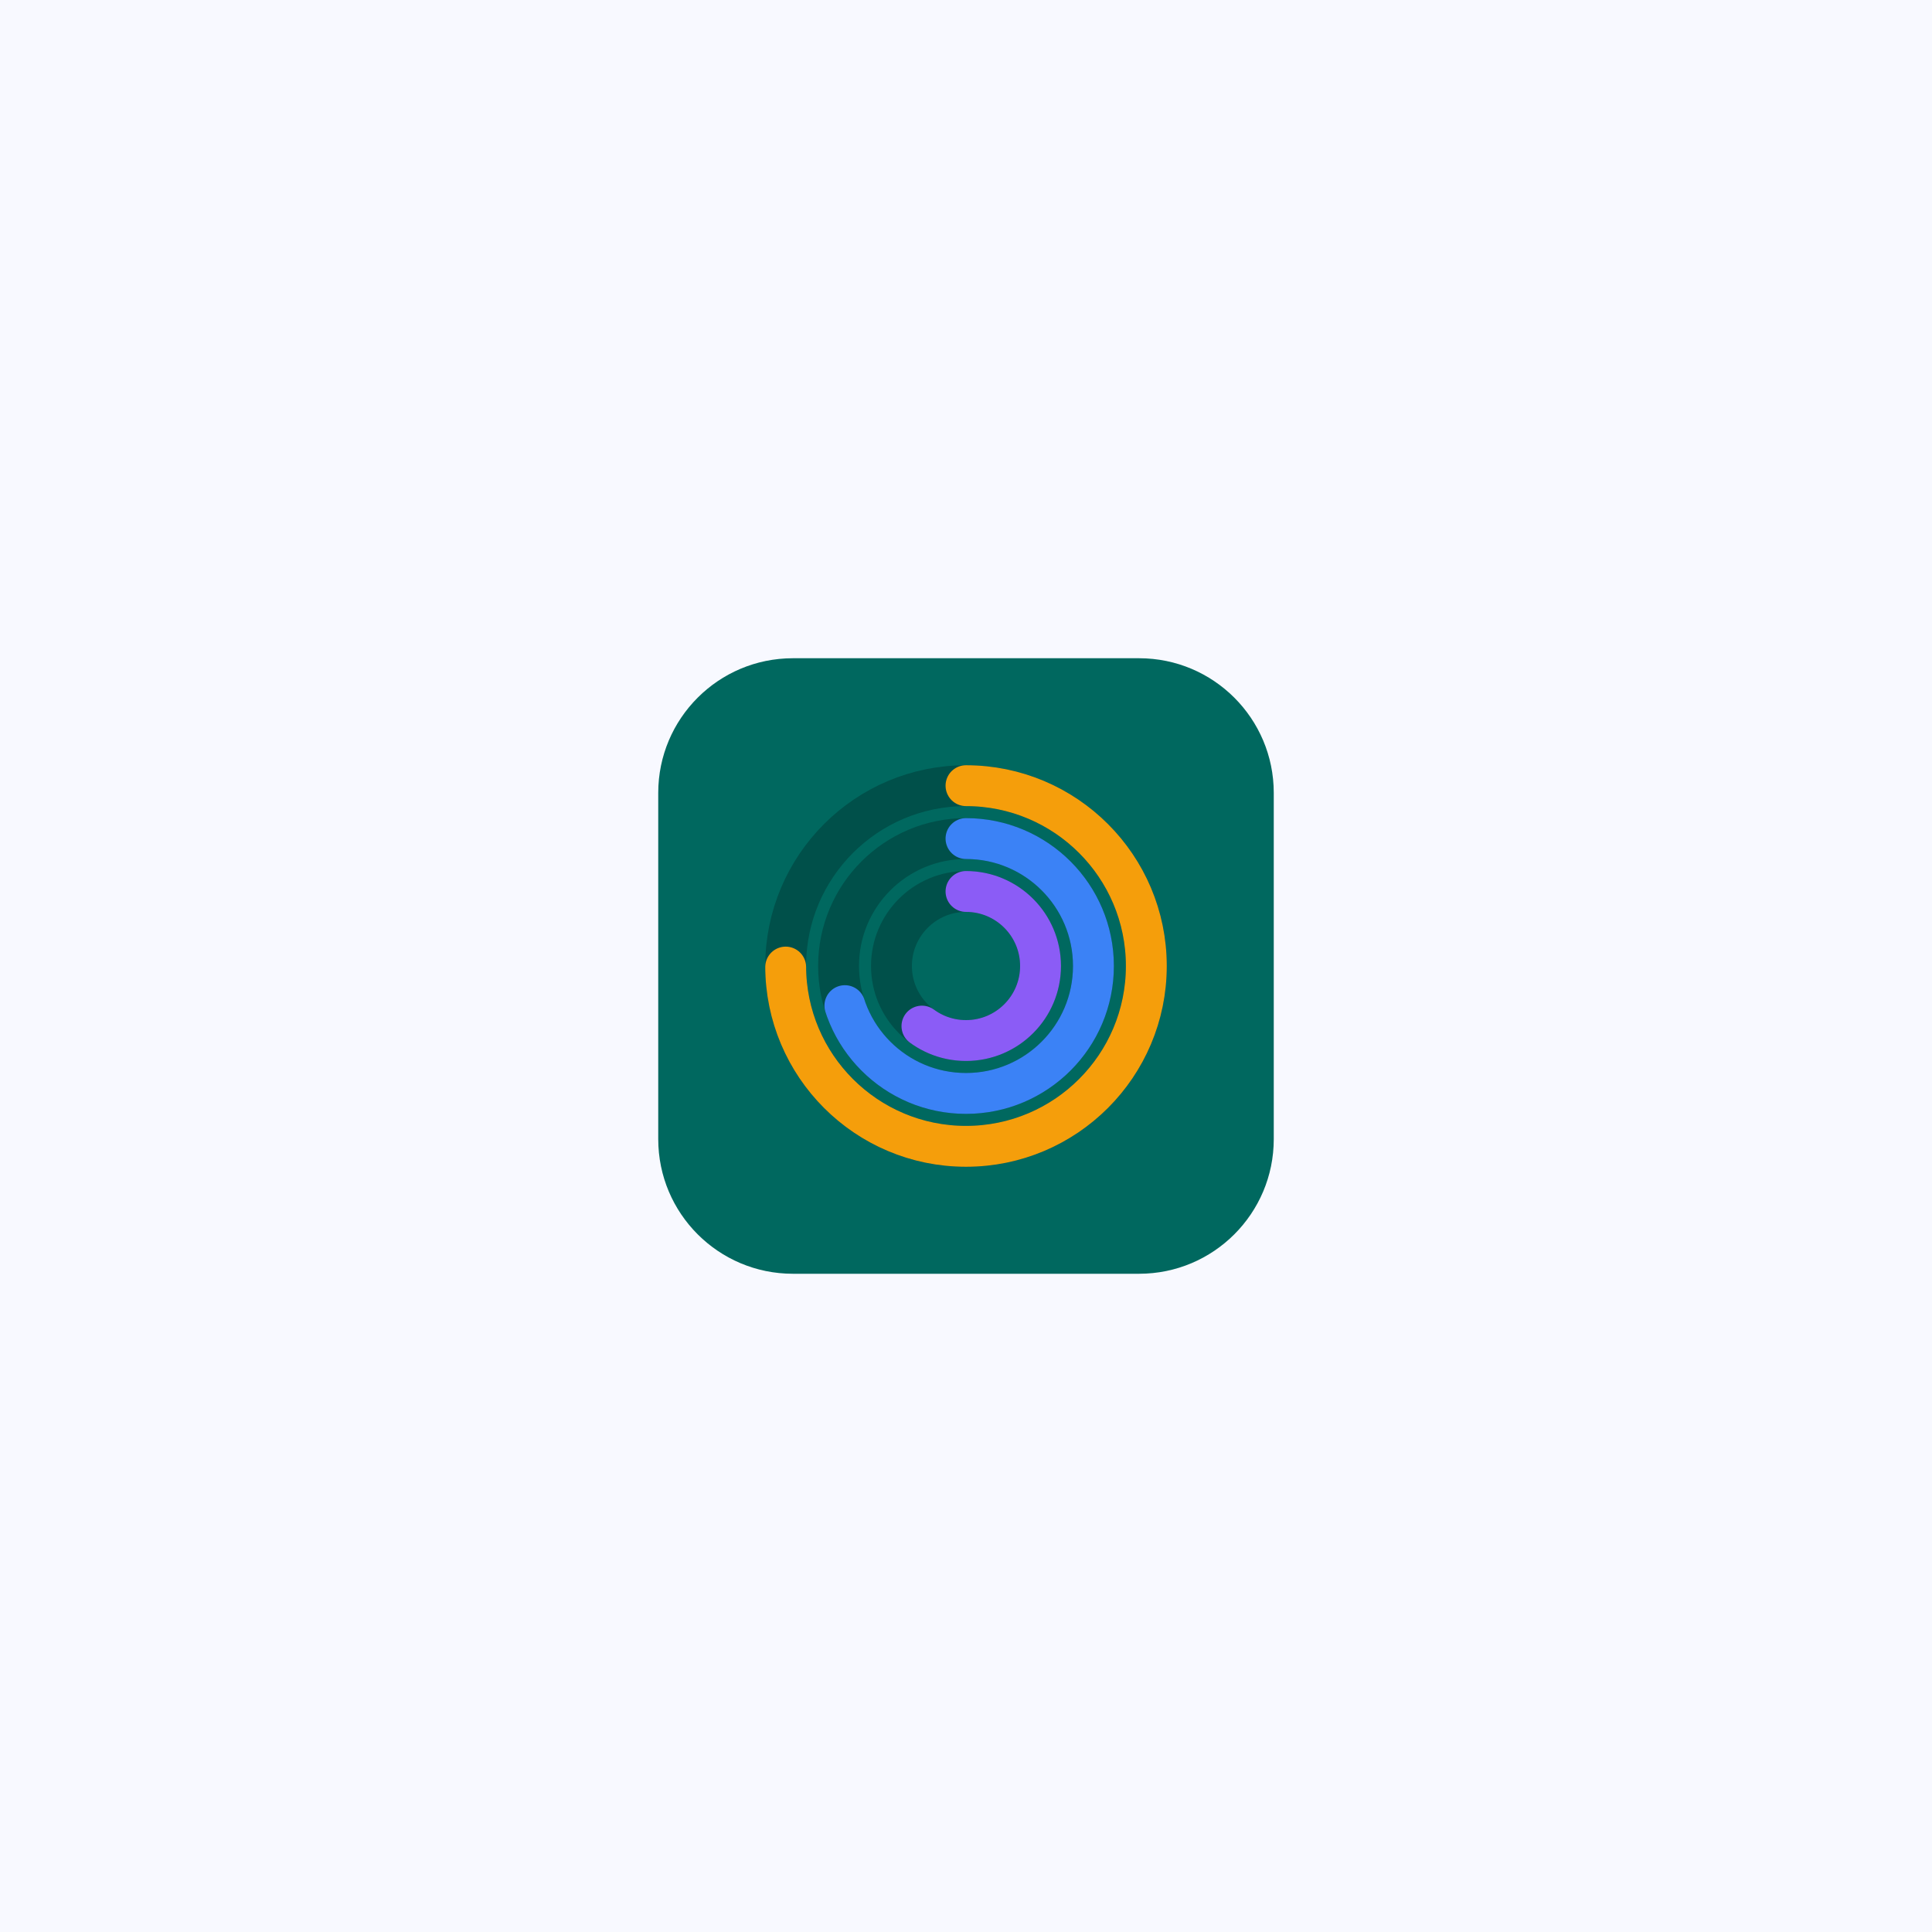
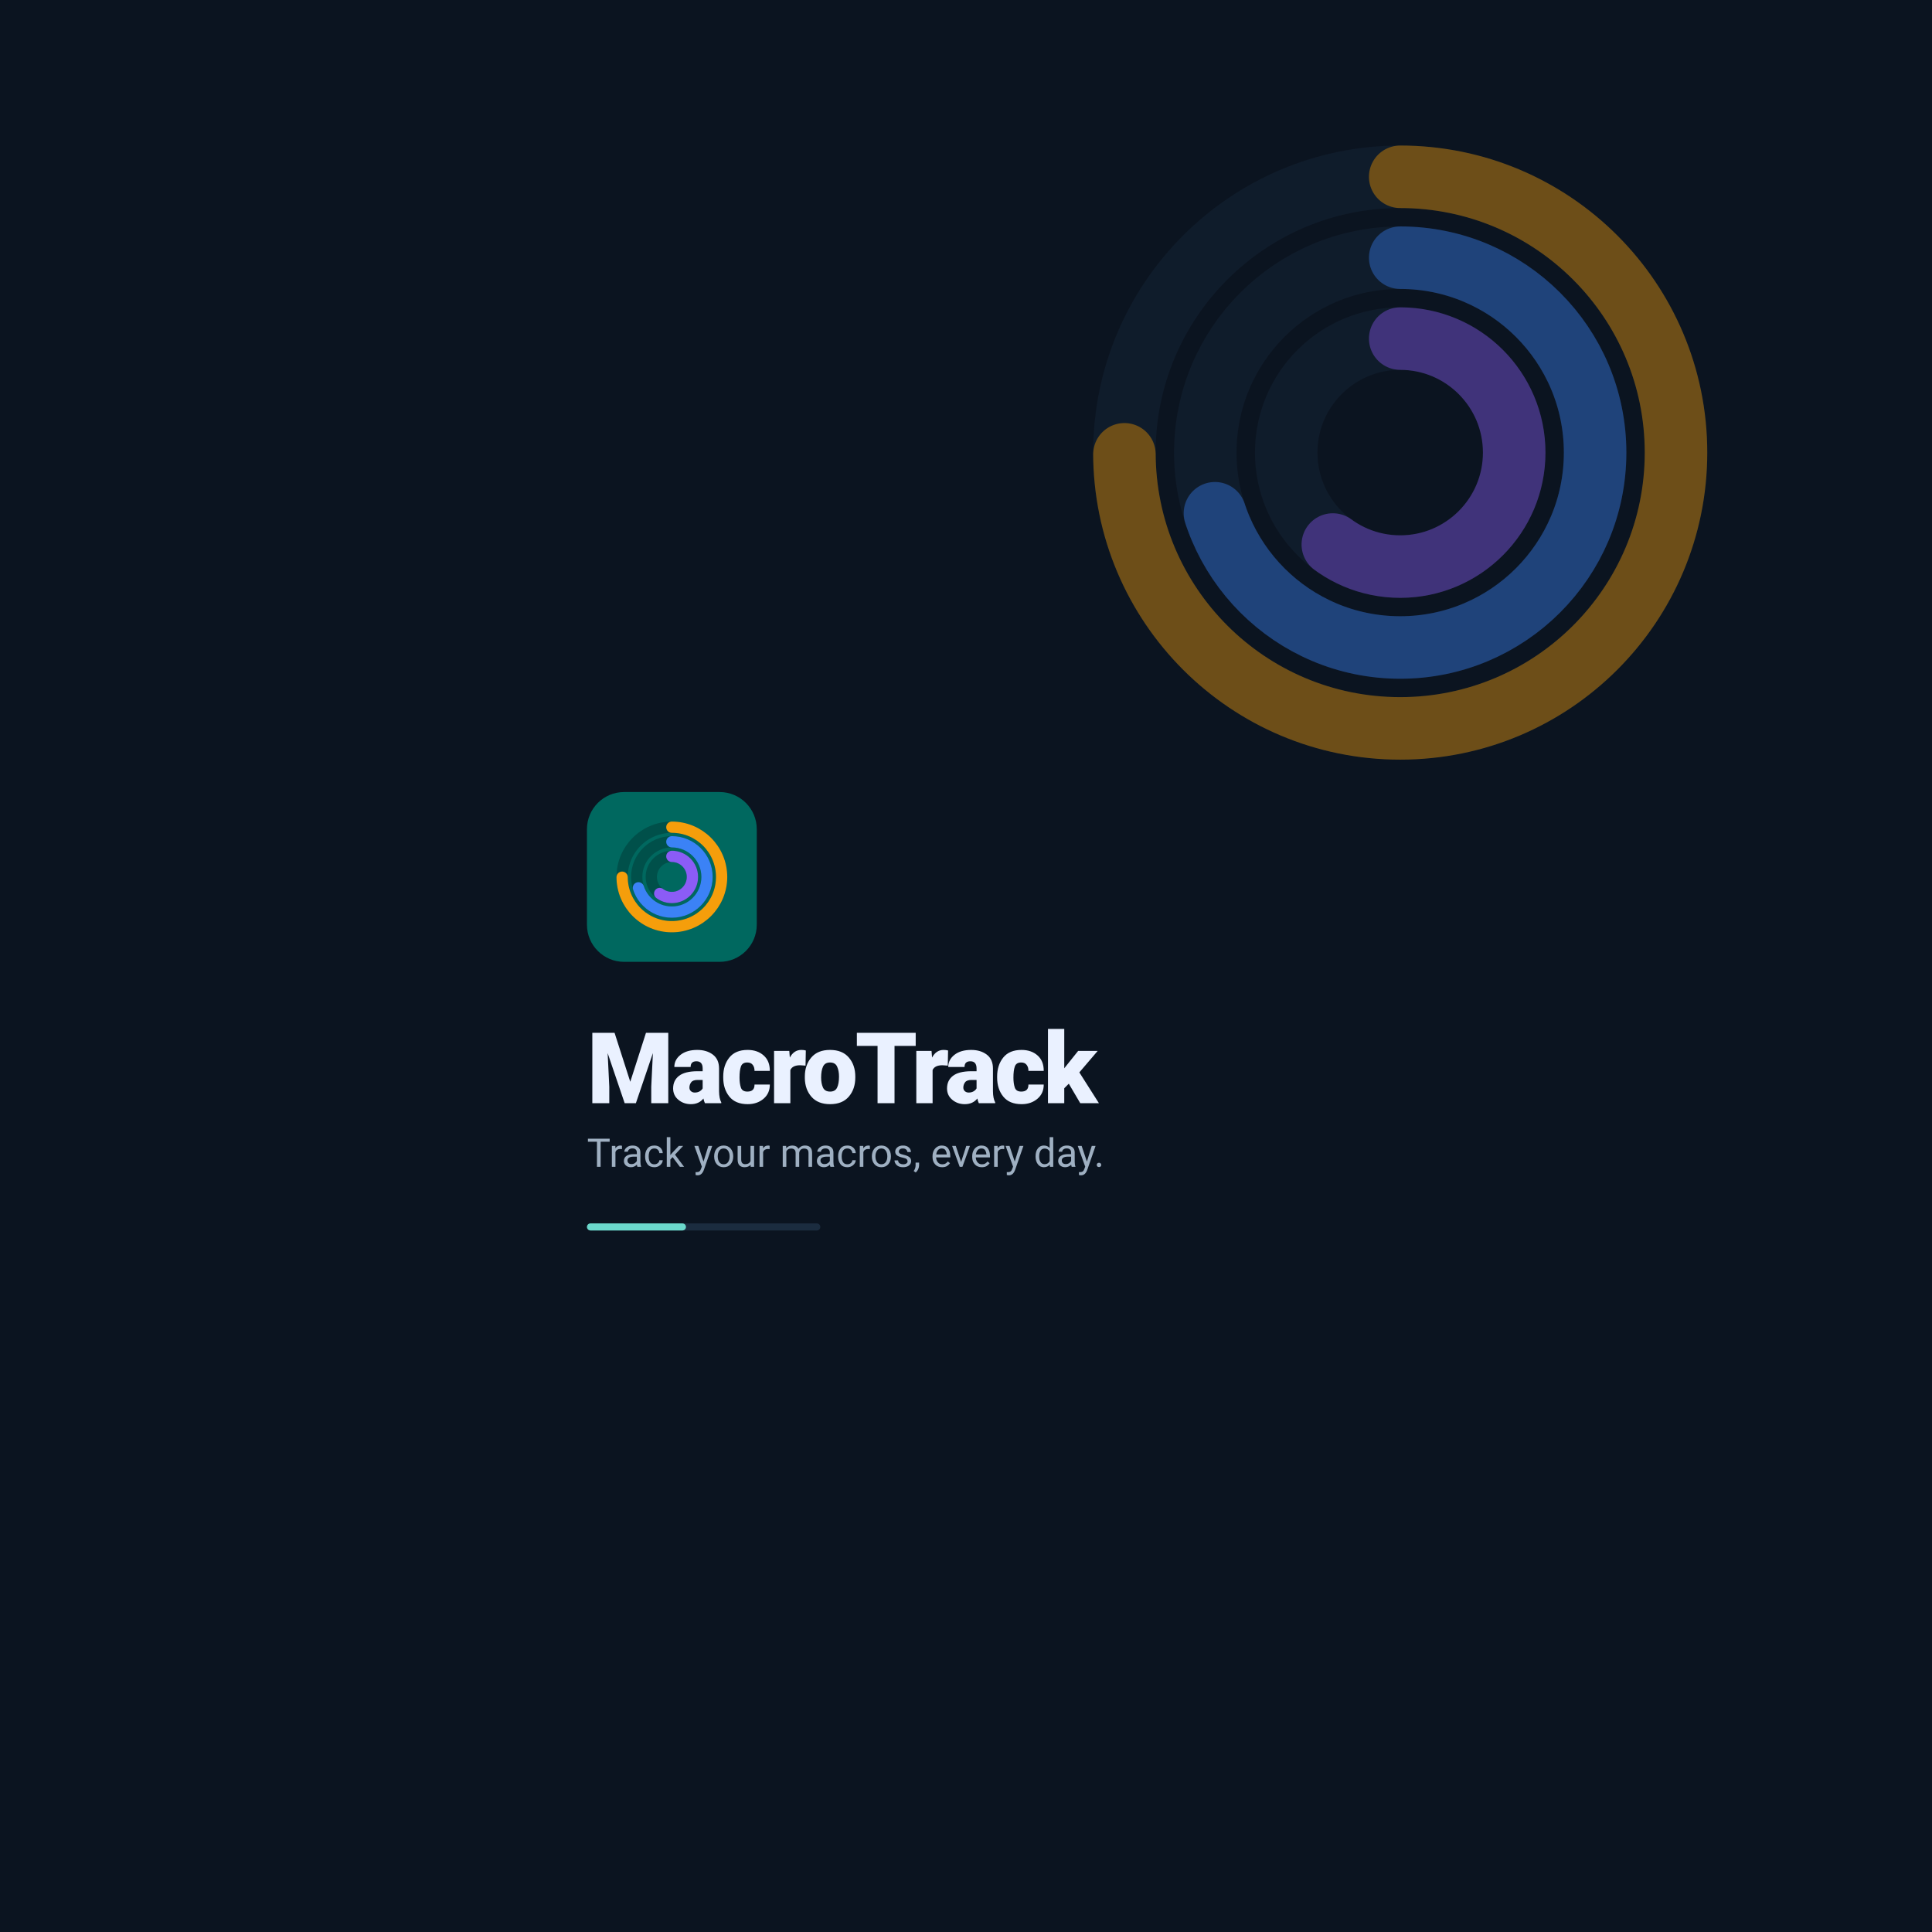
<svg xmlns="http://www.w3.org/2000/svg" width="2732" height="2732" viewBox="0 0 2732 2732" fill="none">
-   <rect width="2732" height="2732" fill="#f8f9ff" />
-   <g transform="translate(1366 1366) scale(1.7) translate(-256 -256)">
+   <rect width="2732" height="2732" fill="#0b1420" />
+   <g transform="translate(1980 640) scale(2.6) translate(-256 -256)" opacity="0.42">
+     <g fill="none" stroke-linecap="round" transform="rotate(-90 256 256)">
+       <circle cx="256" cy="256" r="150" stroke="#16263a" stroke-width="34" />
+       <circle cx="256" cy="256" r="150" stroke="#F59E0B" stroke-width="34" stroke-dasharray="942" stroke-dashoffset="236" />
+       <circle cx="256" cy="256" r="106" stroke="#16263a" stroke-width="34" />
+       <circle cx="256" cy="256" r="106" stroke="#3B82F6" stroke-width="34" stroke-dasharray="666" stroke-dashoffset="200" />
+       <circle cx="256" cy="256" r="62" stroke="#16263a" stroke-width="34" />
+       <circle cx="256" cy="256" r="62" stroke="#8B5CF6" stroke-width="34" stroke-dasharray="390" stroke-dashoffset="156" />
+     </g>
+   </g>
+   <g transform="translate(830 1120) scale(0.469)">
    <rect width="512" height="512" rx="112" fill="#00685f" />
    <g fill="none" stroke-linecap="round" transform="rotate(-90 256 256)">
      <circle cx="256" cy="256" r="150" stroke="#00504a" stroke-width="34" />
      <circle cx="256" cy="256" r="150" stroke="#F59E0B" stroke-width="34" stroke-dasharray="942" stroke-dashoffset="236" />
      <circle cx="256" cy="256" r="106" stroke="#00504a" stroke-width="34" />
      <circle cx="256" cy="256" r="106" stroke="#3B82F6" stroke-width="34" stroke-dasharray="666" stroke-dashoffset="200" />
      <circle cx="256" cy="256" r="62" stroke="#00504a" stroke-width="34" />
      <circle cx="256" cy="256" r="62" stroke="#8B5CF6" stroke-width="34" stroke-dasharray="390" stroke-dashoffset="156" />
    </g>
  </g>
+   <text x="830" y="1560" font-family="Manrope, -apple-system, Roboto, 'Helvetica Neue', sans-serif" font-size="140" font-weight="800" letter-spacing="-4" fill="#eaf1ff">MacroTrack</text>
+   <text x="830" y="1650" font-family="Manrope, -apple-system, Roboto, 'Helvetica Neue', sans-serif" font-size="56" font-weight="400" fill="#9fb0c2">Track your macros, every day.</text>
+   <rect x="830" y="1730" width="330" height="10" rx="5" fill="#1b2c3f" />
+   <rect x="830" y="1730" width="140" height="10" rx="5" fill="#6bd8cb" />
</svg>
